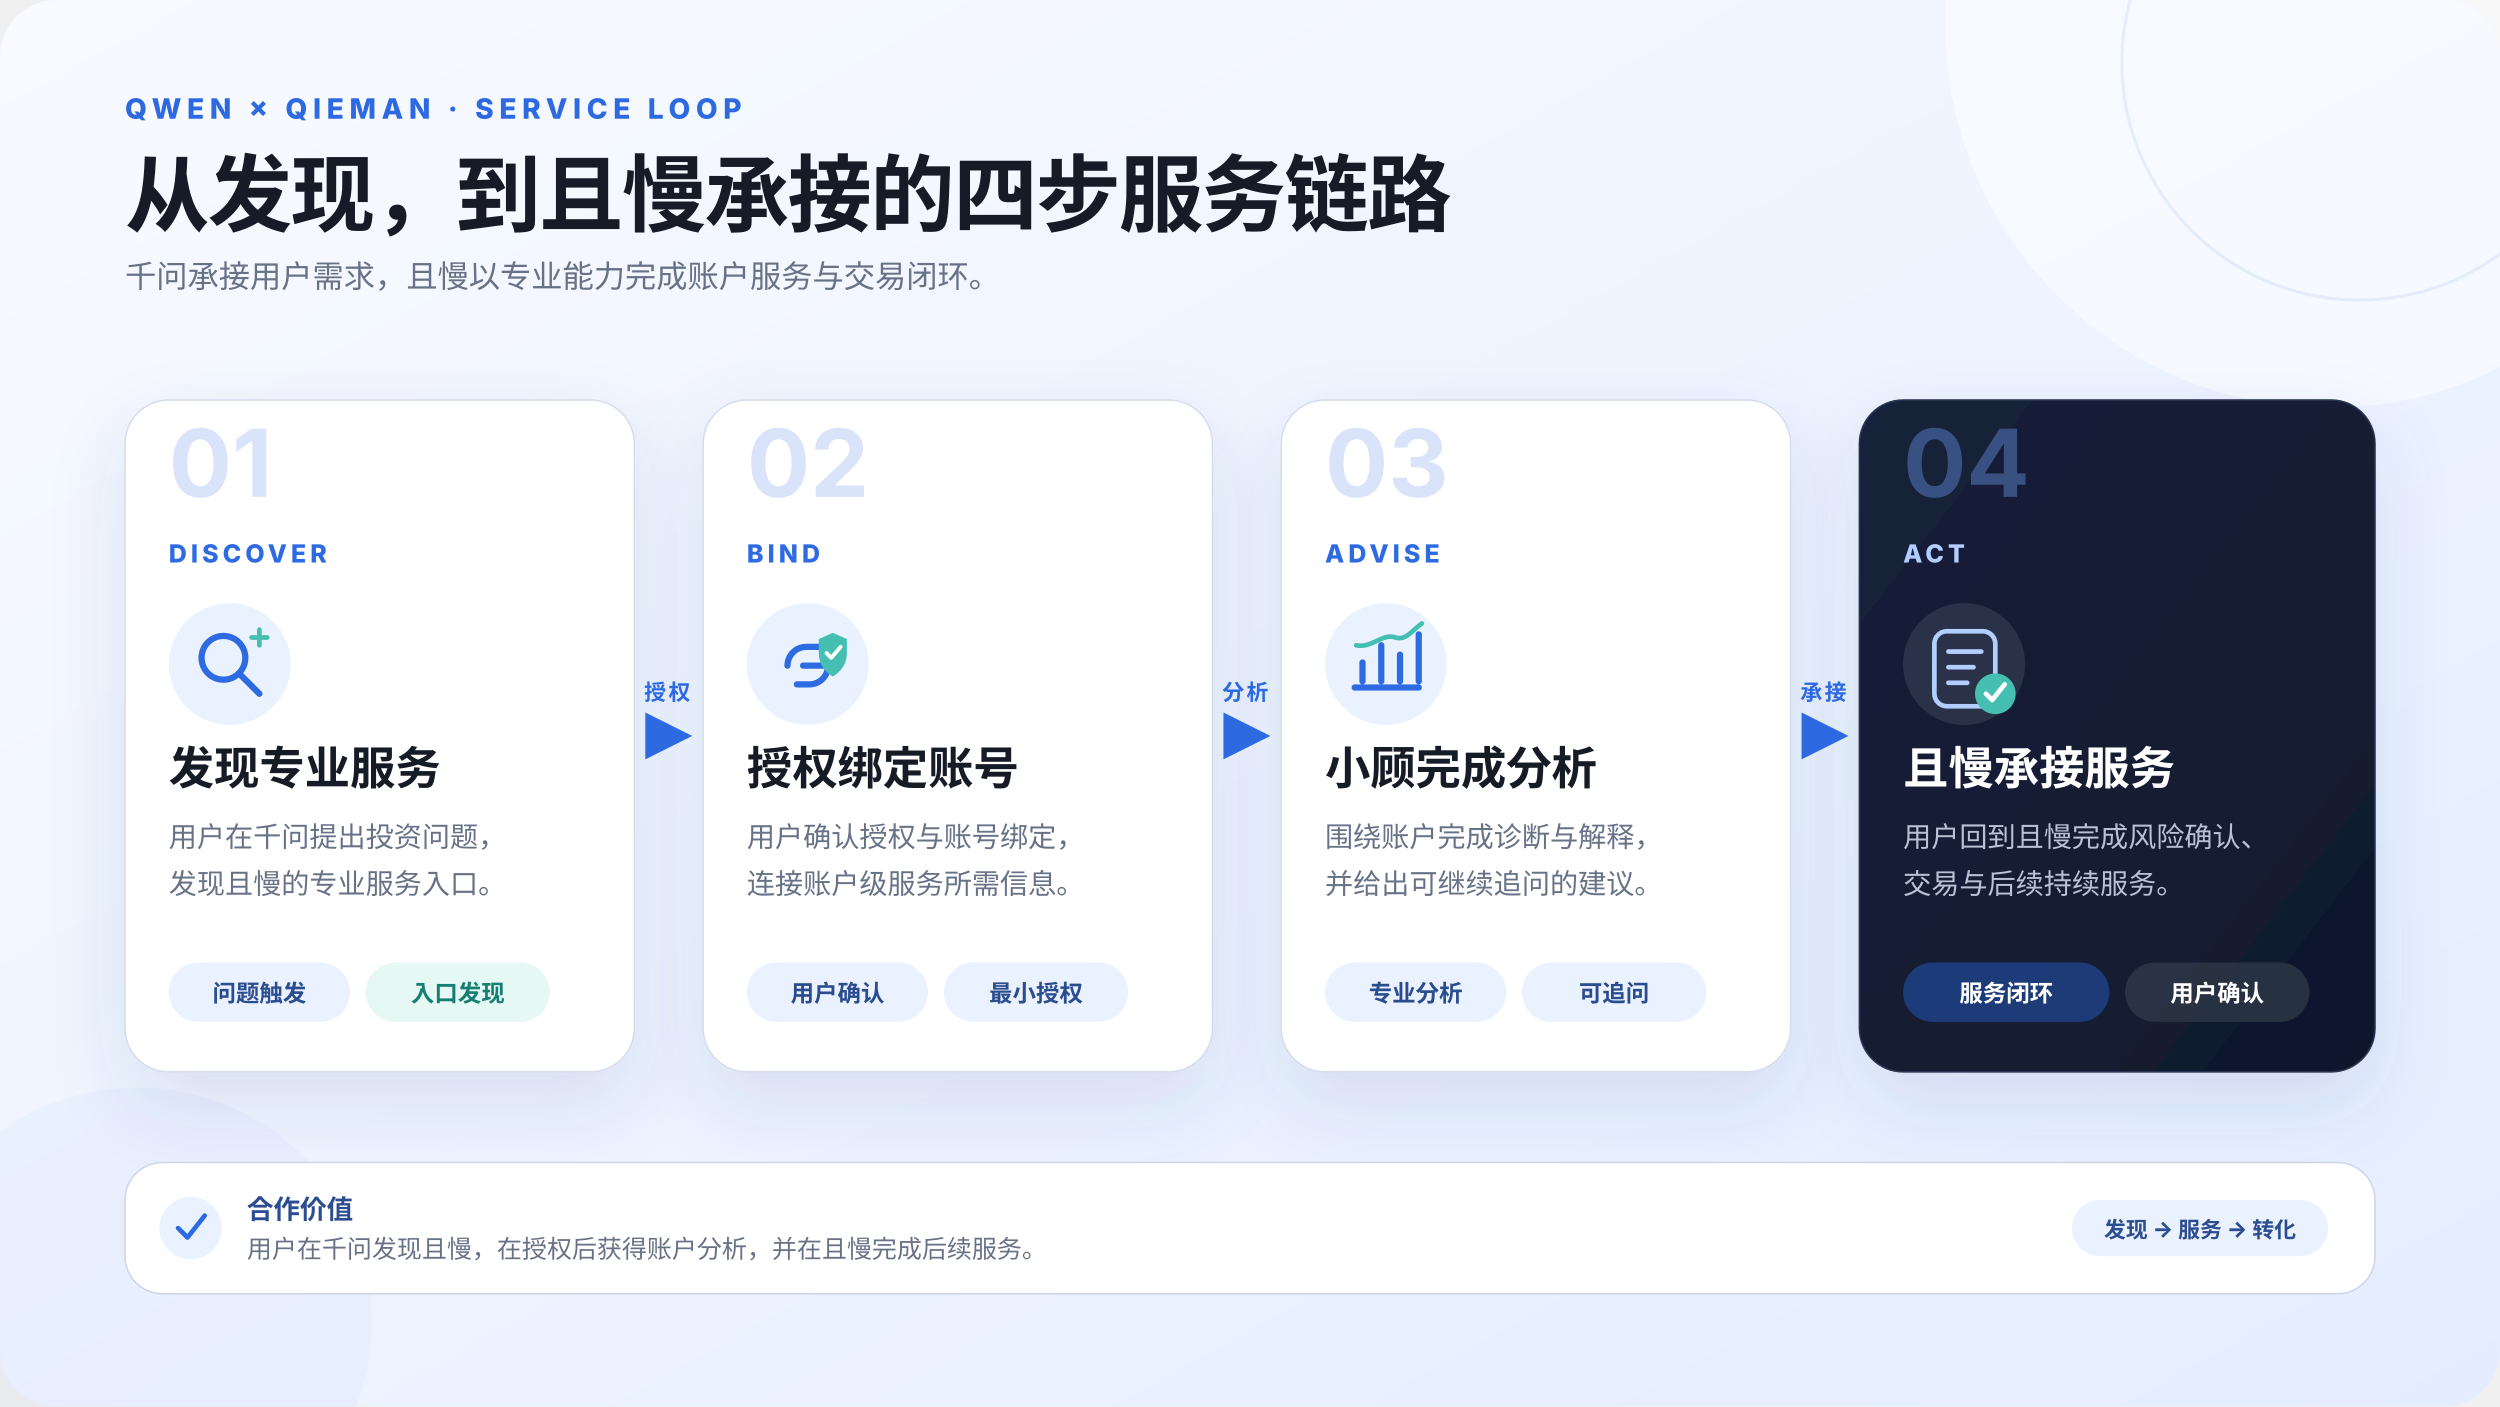
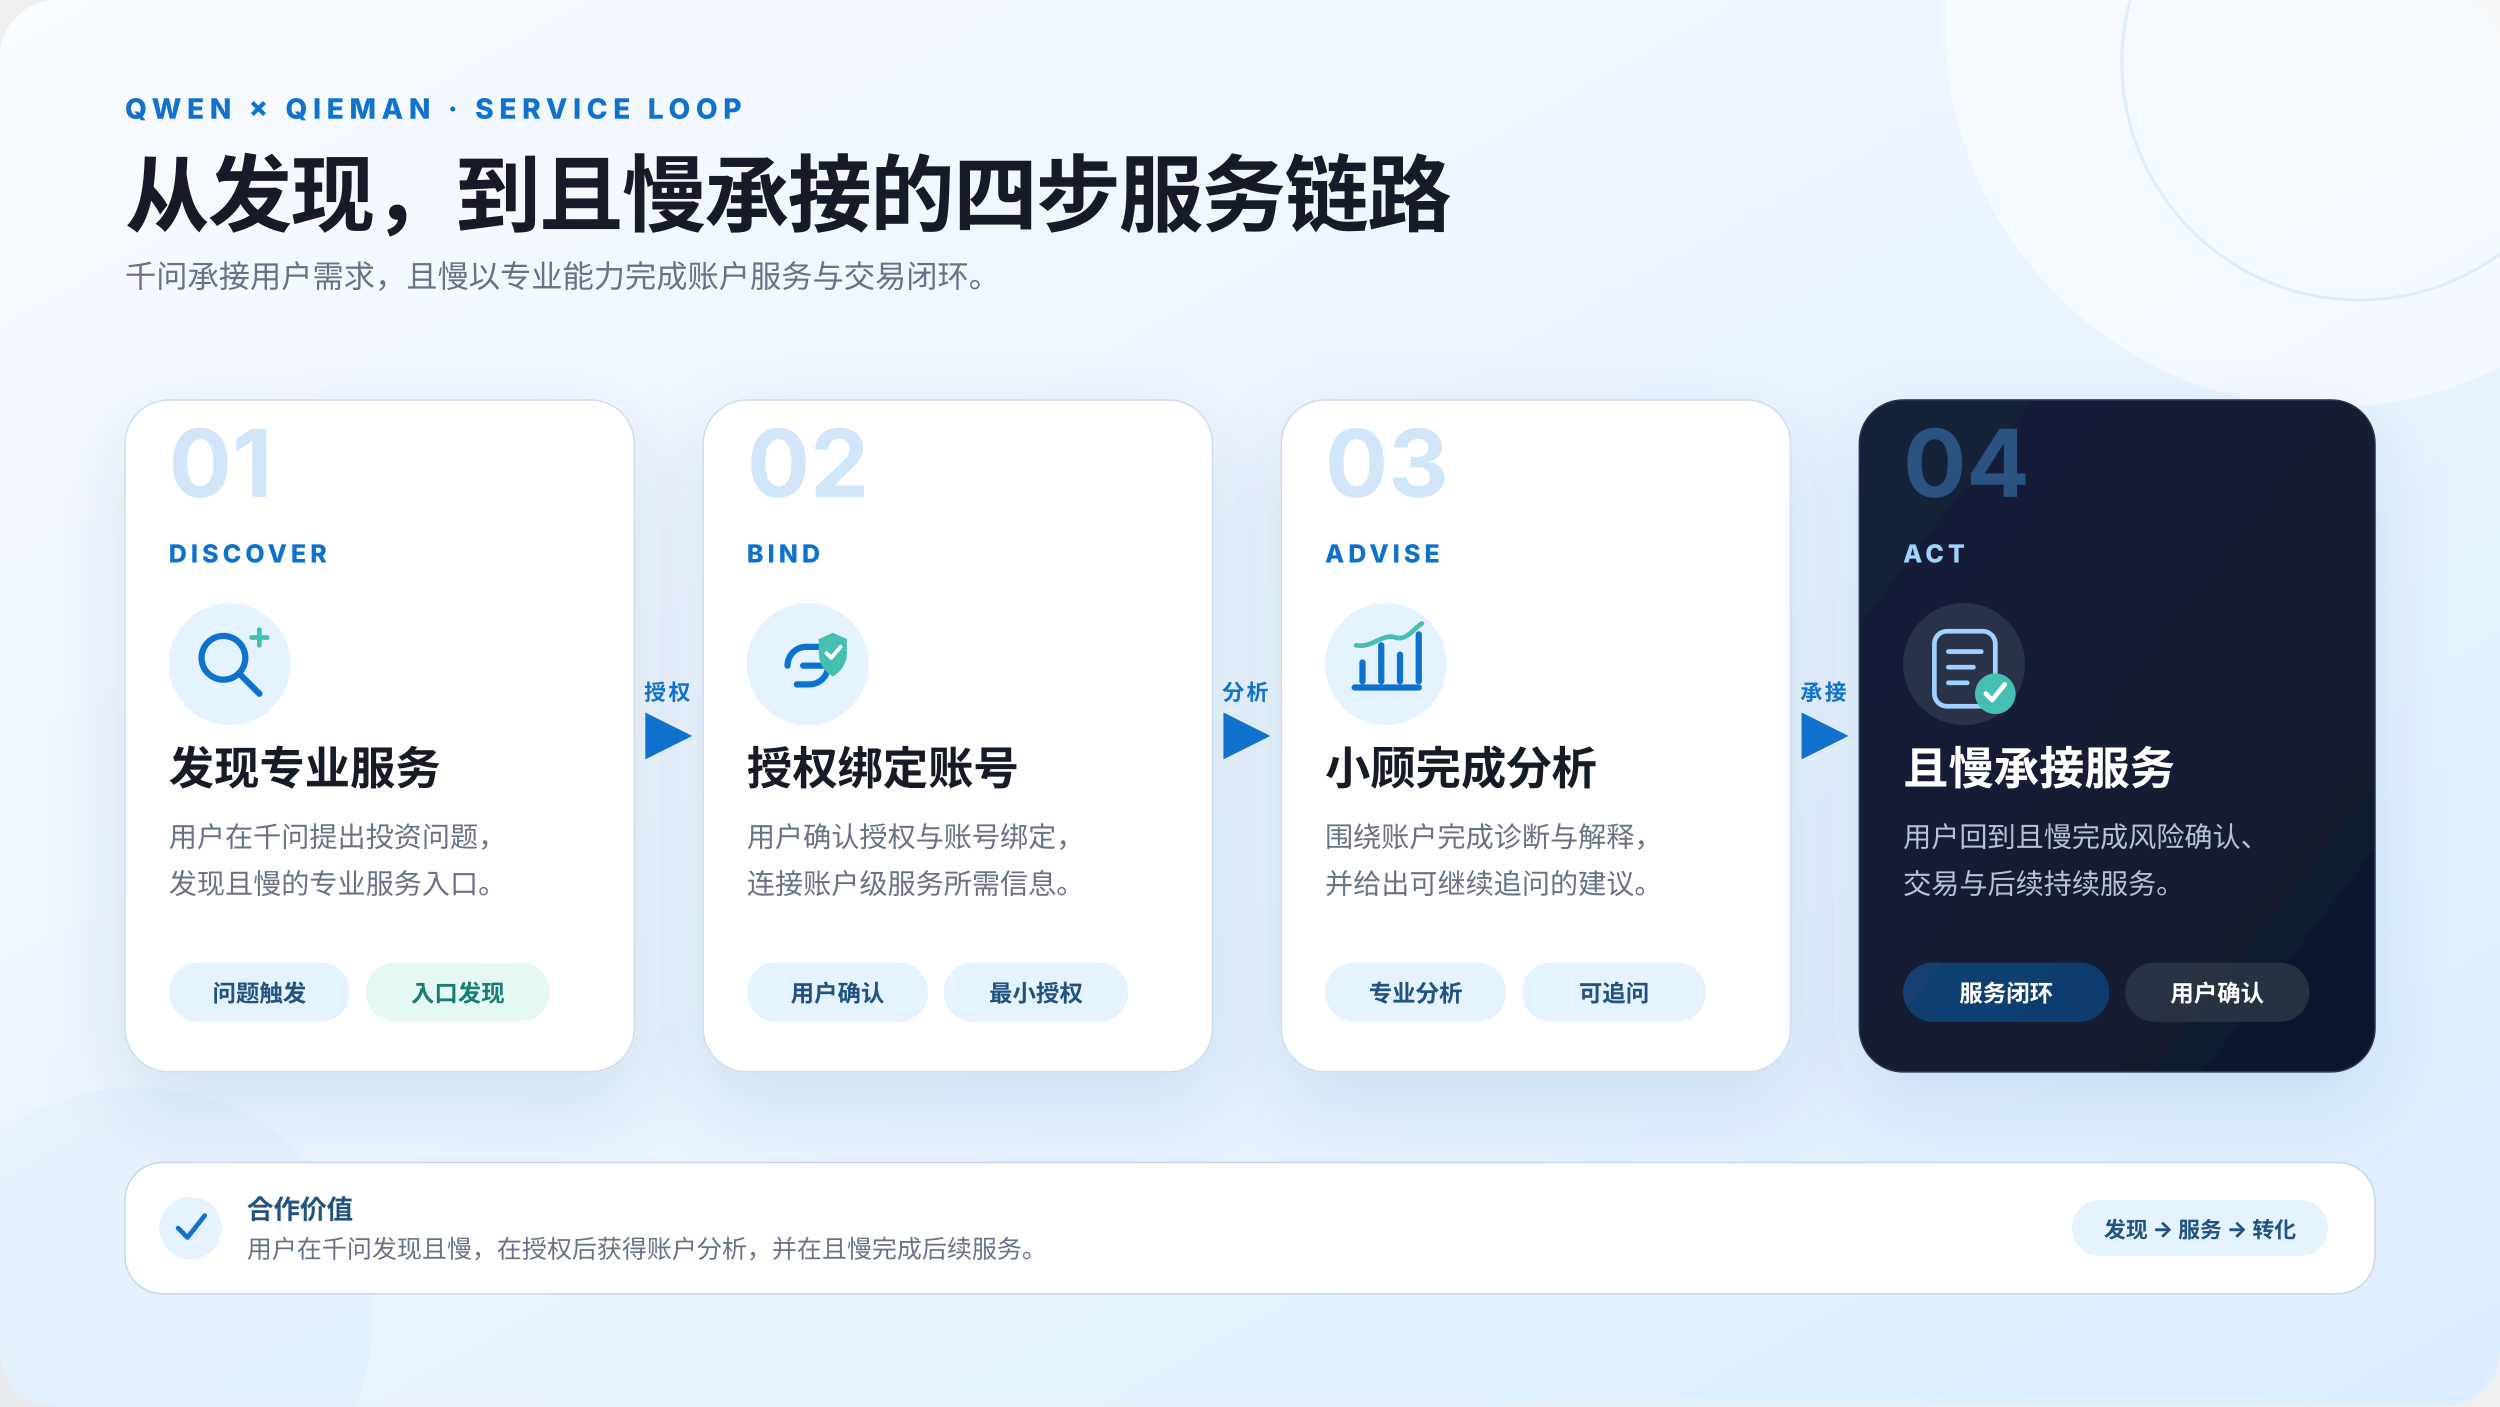
<svg xmlns="http://www.w3.org/2000/svg" width="1600" height="900" viewBox="0 0 1600 900" role="img" aria-labelledby="title desc">
  <defs>
    <linearGradient id="paper" x1="0" y1="0" x2="1" y2="1">
-       <stop offset="0" stop-color="#f8faff" />
-       <stop offset="1" stop-color="#e4edff" />
+       <stop offset="0" stop-color="#f8fbff" />
+       <stop offset="1" stop-color="#ddeeff" />
    </linearGradient>
    <linearGradient id="accent" x1="0" y1="0" x2="1" y2="1">
-       <stop offset="0" stop-color="#285cc2" />
-       <stop offset="1" stop-color="#5488ef" />
+       <stop offset="0" stop-color="#1862a7" />
+       <stop offset="1" stop-color="#1a8df5" />
    </linearGradient>
    <linearGradient id="darkCard" x1="0" y1="0" x2="1" y2="1">
      <stop offset="0" stop-color="#17213a" />
      <stop offset="1" stop-color="#10182c" />
    </linearGradient>
    <filter id="shadow" x="-20%" y="-30%" width="140%" height="170%">
-       <feDropShadow dx="0" dy="20" stdDeviation="24" flood-color="#2c4d90" flood-opacity=".12" />
+       <feDropShadow dx="0" dy="20" stdDeviation="24" flood-color="#215280" flood-opacity=".12" />
    </filter>
    <marker id="arrow" markerWidth="12" markerHeight="12" refX="10" refY="6" orient="auto" markerUnits="strokeWidth">
-       <path d="M1 1L11 6L1 11Z" fill="#2d6ae2" />
+       <path d="M1 1L11 6L1 11Z" fill="#1072cd" />
    </marker>
    <style>
      .serif{font-family:"Songti SC","STSong","SimSun",serif}
      .sans{font-family:-apple-system,BlinkMacSystemFont,"PingFang SC","Microsoft YaHei",sans-serif}
-       .eyebrow{font-size:18px;font-weight:800;letter-spacing:3.6px;fill:#2d6ae2}
+       .eyebrow{font-size:18px;font-weight:800;letter-spacing:3.6px;fill:#1072cd}
      .headline{font-size:54px;font-weight:650;letter-spacing:-1px;fill:#171a27}
      .subtitle{font-size:20px;fill:#687287}
-       .stage-en{font-size:16px;font-weight:800;letter-spacing:2.6px;fill:#2d6ae2}
-       .stage-no{font-size:60px;font-weight:650;fill:#d9e3fa}
+       .stage-en{font-size:16px;font-weight:800;letter-spacing:2.6px;fill:#1072cd}
+       .stage-no{font-size:60px;font-weight:650;fill:#d2e6f9}
      .card-title{font-size:29px;font-weight:650;fill:#171a27}
      .body{font-size:18px;fill:#687287}
-       .pill{font-size:15px;font-weight:700;fill:#2c4d90}
-       .arrow-label{font-size:14px;font-weight:800;letter-spacing:1.5px;fill:#2d6ae2}
-       .on-dark{fill:#fff}.on-dark-muted{fill:#b9c2d5}.on-dark-soft{fill:#b2cdff}
+       .pill{font-size:15px;font-weight:700;fill:#215280}
+       .arrow-label{font-size:14px;font-weight:800;letter-spacing:1.5px;fill:#1072cd}
+       .on-dark{fill:#fff}.on-dark-muted{fill:#b9c2d5}.on-dark-soft{fill:#9fd2ff}
    </style>
  </defs>
  <rect width="1600" height="900" rx="36" fill="url(#paper)" />
  <circle cx="1490" cy="16" r="245" fill="#fff" opacity=".52" />
-   <circle cx="1510" cy="40" r="152" fill="none" stroke="#2d6ae2" stroke-opacity=".09" stroke-width="2" />
-   <circle cx="88" cy="846" r="150" fill="#2d6ae2" opacity=".035" />
+   <circle cx="1510" cy="40" r="152" fill="none" stroke="#1072cd" stroke-opacity=".09" stroke-width="2" />
+   <circle cx="88" cy="846" r="150" fill="#1072cd" opacity=".035" />
  <text x="80" y="76" class="sans eyebrow">QWEN × QIEMAN · SERVICE LOOP</text>
  <text x="80" y="144" class="serif headline">从发现，到且慢承接的四步服务链路</text>
  <text x="80" y="184" class="sans subtitle">千问承接用户需求，且慢以专业能力完成账户服务与交易闭环。</text>
  <g transform="translate(80 256)" filter="url(#shadow)">
-     <rect width="326" height="430" rx="28" fill="#fff" stroke="#d5dced" />
+     <rect width="326" height="430" rx="28" fill="#fff" stroke="#d0ddeb" />
    <text x="28" y="62" class="sans stage-no">01</text>
    <text x="28" y="104" class="sans stage-en">DISCOVER</text>
    <g transform="translate(28 130)">
-       <circle cx="39" cy="39" r="39" fill="#ebf2ff" />
-       <circle cx="35" cy="35" r="14" fill="none" stroke="#2d6ae2" stroke-width="4" />
-       <path d="M45 45L58 58" fill="none" stroke="#2d6ae2" stroke-width="4" stroke-linecap="round" />
+       <circle cx="39" cy="39" r="39" fill="#e5f2ff" />
+       <circle cx="35" cy="35" r="14" fill="none" stroke="#1072cd" stroke-width="4" />
+       <path d="M45 45L58 58" fill="none" stroke="#1072cd" stroke-width="4" stroke-linecap="round" />
      <path d="M58 17V27M53 22H63" fill="none" stroke="#45bfb1" stroke-width="3" stroke-linecap="round" />
    </g>
    <text x="28" y="246" class="serif card-title">发现专业服务</text>
    <text x="28" y="286" class="sans body">用户在千问提出投资问题，</text>
    <text x="28" y="316" class="sans body">发现且慢的专业服务入口。</text>
-     <rect x="28" y="360" width="116" height="38" rx="19" fill="#ebf2ff" />
+     <rect x="28" y="360" width="116" height="38" rx="19" fill="#e5f2ff" />
    <text x="86" y="385" text-anchor="middle" class="sans pill">问题触发</text>
    <rect x="154" y="360" width="118" height="38" rx="19" fill="#e5f8f4" />
    <text x="213" y="385" text-anchor="middle" class="sans pill" fill="#187f73" style="fill:#187f73">入口发现</text>
  </g>
  <g transform="translate(450 256)" filter="url(#shadow)">
-     <rect width="326" height="430" rx="28" fill="#fff" stroke="#d5dced" />
+     <rect width="326" height="430" rx="28" fill="#fff" stroke="#d0ddeb" />
    <text x="28" y="62" class="sans stage-no">02</text>
    <text x="28" y="104" class="sans stage-en">BIND</text>
    <g transform="translate(28 130)">
-       <circle cx="39" cy="39" r="39" fill="#ebf2ff" />
-       <path d="M26 40a12 12 0 0 1 12-12h8M52 40a12 12 0 0 1-12 12h-8" fill="none" stroke="#2d6ae2" stroke-width="4" stroke-linecap="round" />
-       <path d="M36 40h18" fill="none" stroke="#2d6ae2" stroke-width="4" stroke-linecap="round" />
+       <circle cx="39" cy="39" r="39" fill="#e5f2ff" />
+       <path d="M26 40a12 12 0 0 1 12-12h8M52 40a12 12 0 0 1-12 12h-8" fill="none" stroke="#1072cd" stroke-width="4" stroke-linecap="round" />
+       <path d="M36 40h18" fill="none" stroke="#1072cd" stroke-width="4" stroke-linecap="round" />
      <path d="M55 19l9 4v9c0 7-4 12-9 15-5-3-9-8-9-15v-9Z" fill="#45bfb1" />
      <path d="M51 32l3 3 6-7" fill="none" stroke="#fff" stroke-width="2.5" stroke-linecap="round" stroke-linejoin="round" />
    </g>
    <text x="28" y="246" class="serif card-title">授权绑定账号</text>
    <text x="28" y="286" class="sans body">用户确认授权与账号绑定，</text>
    <text x="28" y="316" class="sans body">连接账户级服务所需信息。</text>
-     <rect x="28" y="360" width="116" height="38" rx="19" fill="#ebf2ff" />
+     <rect x="28" y="360" width="116" height="38" rx="19" fill="#e5f2ff" />
    <text x="86" y="385" text-anchor="middle" class="sans pill">用户确认</text>
-     <rect x="154" y="360" width="118" height="38" rx="19" fill="#ebf2ff" />
+     <rect x="154" y="360" width="118" height="38" rx="19" fill="#e5f2ff" />
    <text x="213" y="385" text-anchor="middle" class="sans pill">最小授权</text>
  </g>
  <g transform="translate(820 256)" filter="url(#shadow)">
-     <rect width="326" height="430" rx="28" fill="#fff" stroke="#d5dced" />
+     <rect width="326" height="430" rx="28" fill="#fff" stroke="#d0ddeb" />
    <text x="28" y="62" class="sans stage-no">03</text>
    <text x="28" y="104" class="sans stage-en">ADVISE</text>
    <g transform="translate(28 130)">
-       <circle cx="39" cy="39" r="39" fill="#ebf2ff" />
-       <path d="M19 54h41M24 50V38M36 50V27M48 50V33M60 50V20" fill="none" stroke="#2d6ae2" stroke-width="4" stroke-linecap="round" />
+       <circle cx="39" cy="39" r="39" fill="#e5f2ff" />
+       <path d="M19 54h41M24 50V38M36 50V27M48 50V33M60 50V20" fill="none" stroke="#1072cd" stroke-width="4" stroke-linecap="round" />
      <path d="M20 27c10 2 17-8 25-5 7 2 10-4 17-9" fill="none" stroke="#45bfb1" stroke-width="3" stroke-linecap="round" />
    </g>
    <text x="28" y="246" class="serif card-title">小顾完成分析</text>
    <text x="28" y="286" class="sans body">围绕账户完成诊断与解释，</text>
    <text x="28" y="316" class="sans body">并给出可继续追问的建议。</text>
-     <rect x="28" y="360" width="116" height="38" rx="19" fill="#ebf2ff" />
+     <rect x="28" y="360" width="116" height="38" rx="19" fill="#e5f2ff" />
    <text x="86" y="385" text-anchor="middle" class="sans pill">专业分析</text>
-     <rect x="154" y="360" width="118" height="38" rx="19" fill="#ebf2ff" />
+     <rect x="154" y="360" width="118" height="38" rx="19" fill="#e5f2ff" />
    <text x="213" y="385" text-anchor="middle" class="sans pill">可追问</text>
  </g>
  <g transform="translate(1190 256)" filter="url(#shadow)">
    <rect width="330" height="430" rx="28" fill="url(#darkCard)" stroke="#2a3553" />
-     <text x="28" y="62" class="sans stage-no" style="fill:#587ec6;opacity:.52">04</text>
+     <text x="28" y="62" class="sans stage-no" style="fill:#3982c5;opacity:.52">04</text>
    <text x="28" y="104" class="sans stage-en on-dark-soft">ACT</text>
    <g transform="translate(28 130)">
      <circle cx="39" cy="39" r="39" fill="#fff" opacity=".09" />
-       <rect x="20" y="18" width="39" height="48" rx="8" fill="none" stroke="#b2cdff" stroke-width="3" />
-       <path d="M29 31h21M29 41h16M29 51h12" fill="none" stroke="#b2cdff" stroke-width="3" stroke-linecap="round" />
+       <rect x="20" y="18" width="39" height="48" rx="8" fill="none" stroke="#9fd2ff" stroke-width="3" />
+       <path d="M29 31h21M29 41h16M29 51h12" fill="none" stroke="#9fd2ff" stroke-width="3" stroke-linecap="round" />
      <circle cx="59" cy="58" r="13" fill="#45bfb1" />
      <path d="M53 58l4 4 8-10" fill="none" stroke="#fff" stroke-width="3" stroke-linecap="round" stroke-linejoin="round" />
    </g>
    <text x="28" y="246" class="serif card-title on-dark">且慢承接服务</text>
    <text x="28" y="286" class="sans body on-dark-muted">用户回到且慢完成风险确认、</text>
    <text x="28" y="316" class="sans body on-dark-muted">交易与后续持续服务。</text>
-     <rect x="28" y="360" width="132" height="38" rx="19" fill="#2d6ae2" opacity=".4" />
+     <rect x="28" y="360" width="132" height="38" rx="19" fill="#1072cd" opacity=".4" />
    <text x="94" y="385" text-anchor="middle" class="sans pill on-dark">服务闭环</text>
    <rect x="170" y="360" width="118" height="38" rx="19" fill="#fff" opacity=".1" />
    <text x="229" y="385" text-anchor="middle" class="sans pill on-dark">用户确认</text>
  </g>
  <g class="sans">
-     <path d="M414 471H440" fill="none" stroke="#2d6ae2" stroke-width="3" marker-end="url(#arrow)" />
+     <path d="M414 471H440" fill="none" stroke="#1072cd" stroke-width="3" marker-end="url(#arrow)" />
    <text x="427" y="448" text-anchor="middle" class="arrow-label">授权</text>
-     <path d="M784 471H810" fill="none" stroke="#2d6ae2" stroke-width="3" marker-end="url(#arrow)" />
+     <path d="M784 471H810" fill="none" stroke="#1072cd" stroke-width="3" marker-end="url(#arrow)" />
    <text x="797" y="448" text-anchor="middle" class="arrow-label">分析</text>
-     <path d="M1154 471H1180" fill="none" stroke="#2d6ae2" stroke-width="3" marker-end="url(#arrow)" />
+     <path d="M1154 471H1180" fill="none" stroke="#1072cd" stroke-width="3" marker-end="url(#arrow)" />
    <text x="1167" y="448" text-anchor="middle" class="arrow-label">承接</text>
  </g>
  <g transform="translate(80 744)">
-     <rect width="1440" height="84" rx="24" fill="#fff" stroke="#cdd5e9" />
-     <circle cx="42" cy="42" r="20" fill="#ebf2ff" />
-     <path d="M34 42l6 6 11-14" fill="none" stroke="#2d6ae2" stroke-width="3" stroke-linecap="round" stroke-linejoin="round" />
-     <text x="78" y="36" class="sans" font-size="17" font-weight="800" fill="#2c4d90">合作价值</text>
+     <rect width="1440" height="84" rx="24" fill="#fff" stroke="#c8d8e7" />
+     <circle cx="42" cy="42" r="20" fill="#e5f2ff" />
+     <path d="M34 42l6 6 11-14" fill="none" stroke="#1072cd" stroke-width="3" stroke-linecap="round" stroke-linejoin="round" />
+     <text x="78" y="36" class="sans" font-size="17" font-weight="800" fill="#215280">合作价值</text>
    <text x="78" y="61" class="sans" font-size="16" fill="#687287">用户在千问发现且慢，在授权后获得账户分析，并在且慢完成后续服务。</text>
-     <rect x="1246" y="24" width="164" height="36" rx="18" fill="#ebf2ff" />
-     <text x="1328" y="48" text-anchor="middle" class="sans" font-size="14" font-weight="800" fill="#2c4d90">发现 → 服务 → 转化</text>
+     <rect x="1246" y="24" width="164" height="36" rx="18" fill="#e5f2ff" />
+     <text x="1328" y="48" text-anchor="middle" class="sans" font-size="14" font-weight="800" fill="#215280">发现 → 服务 → 转化</text>
  </g>
</svg>
